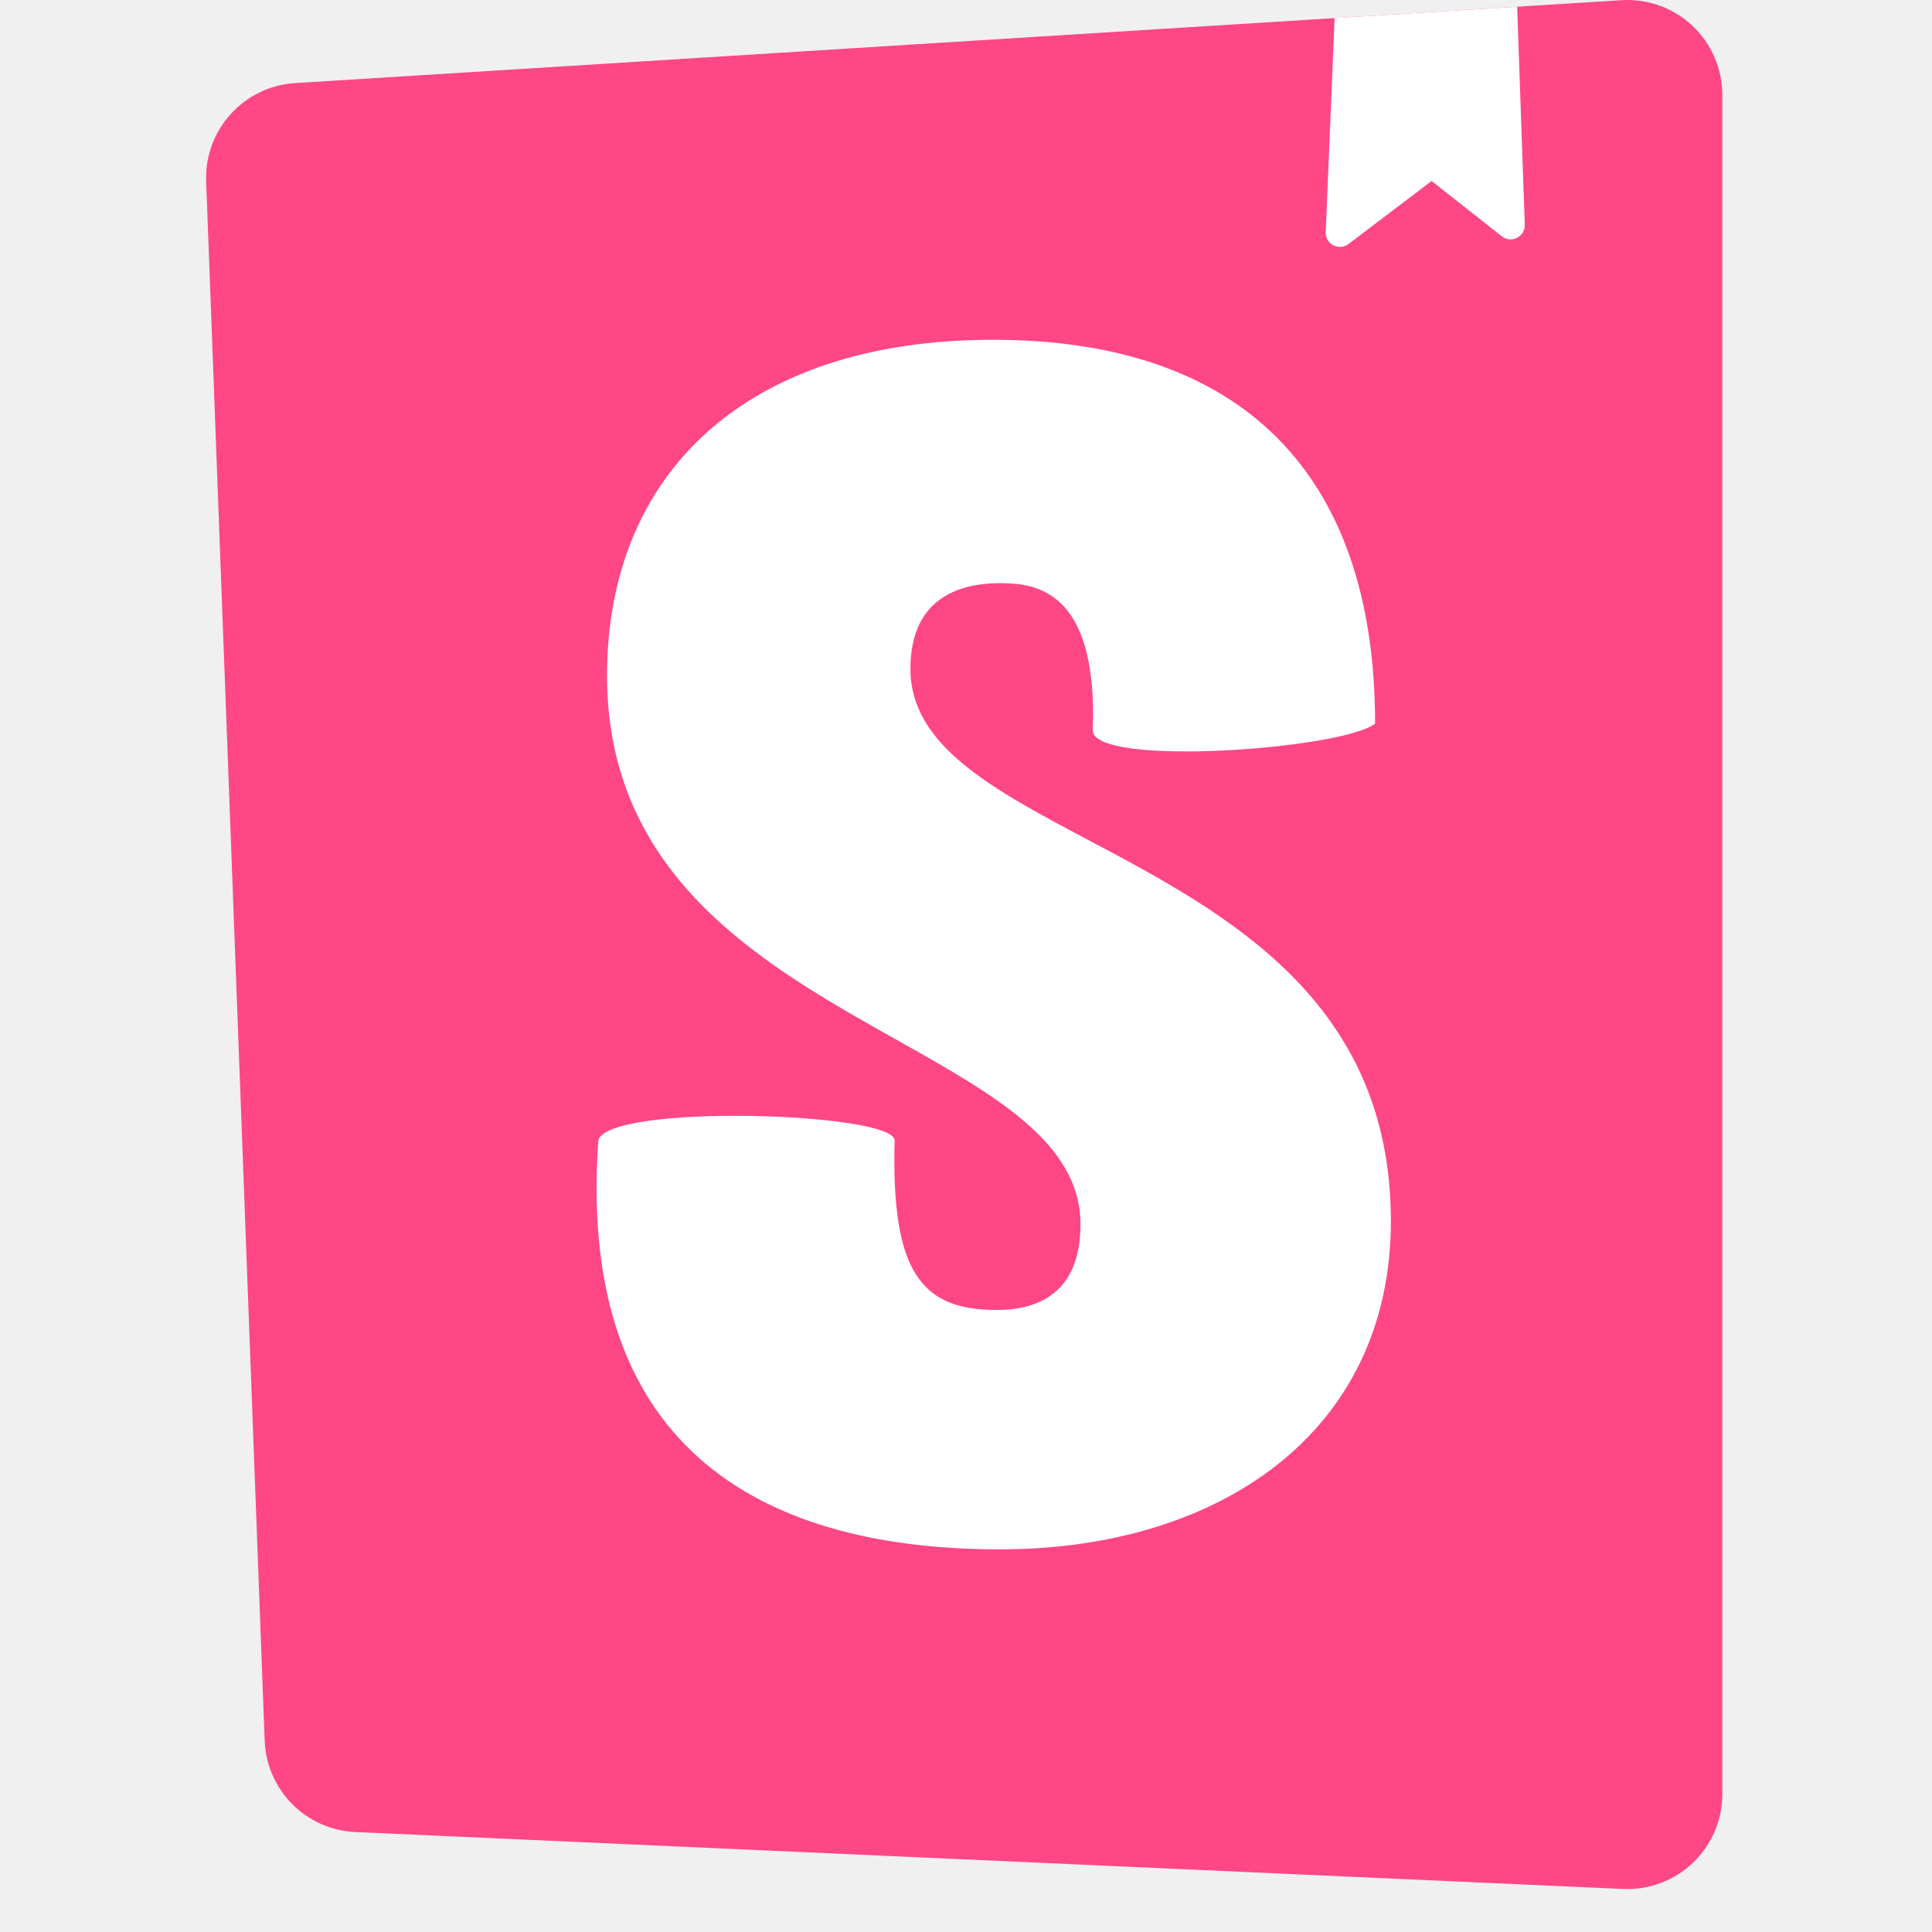
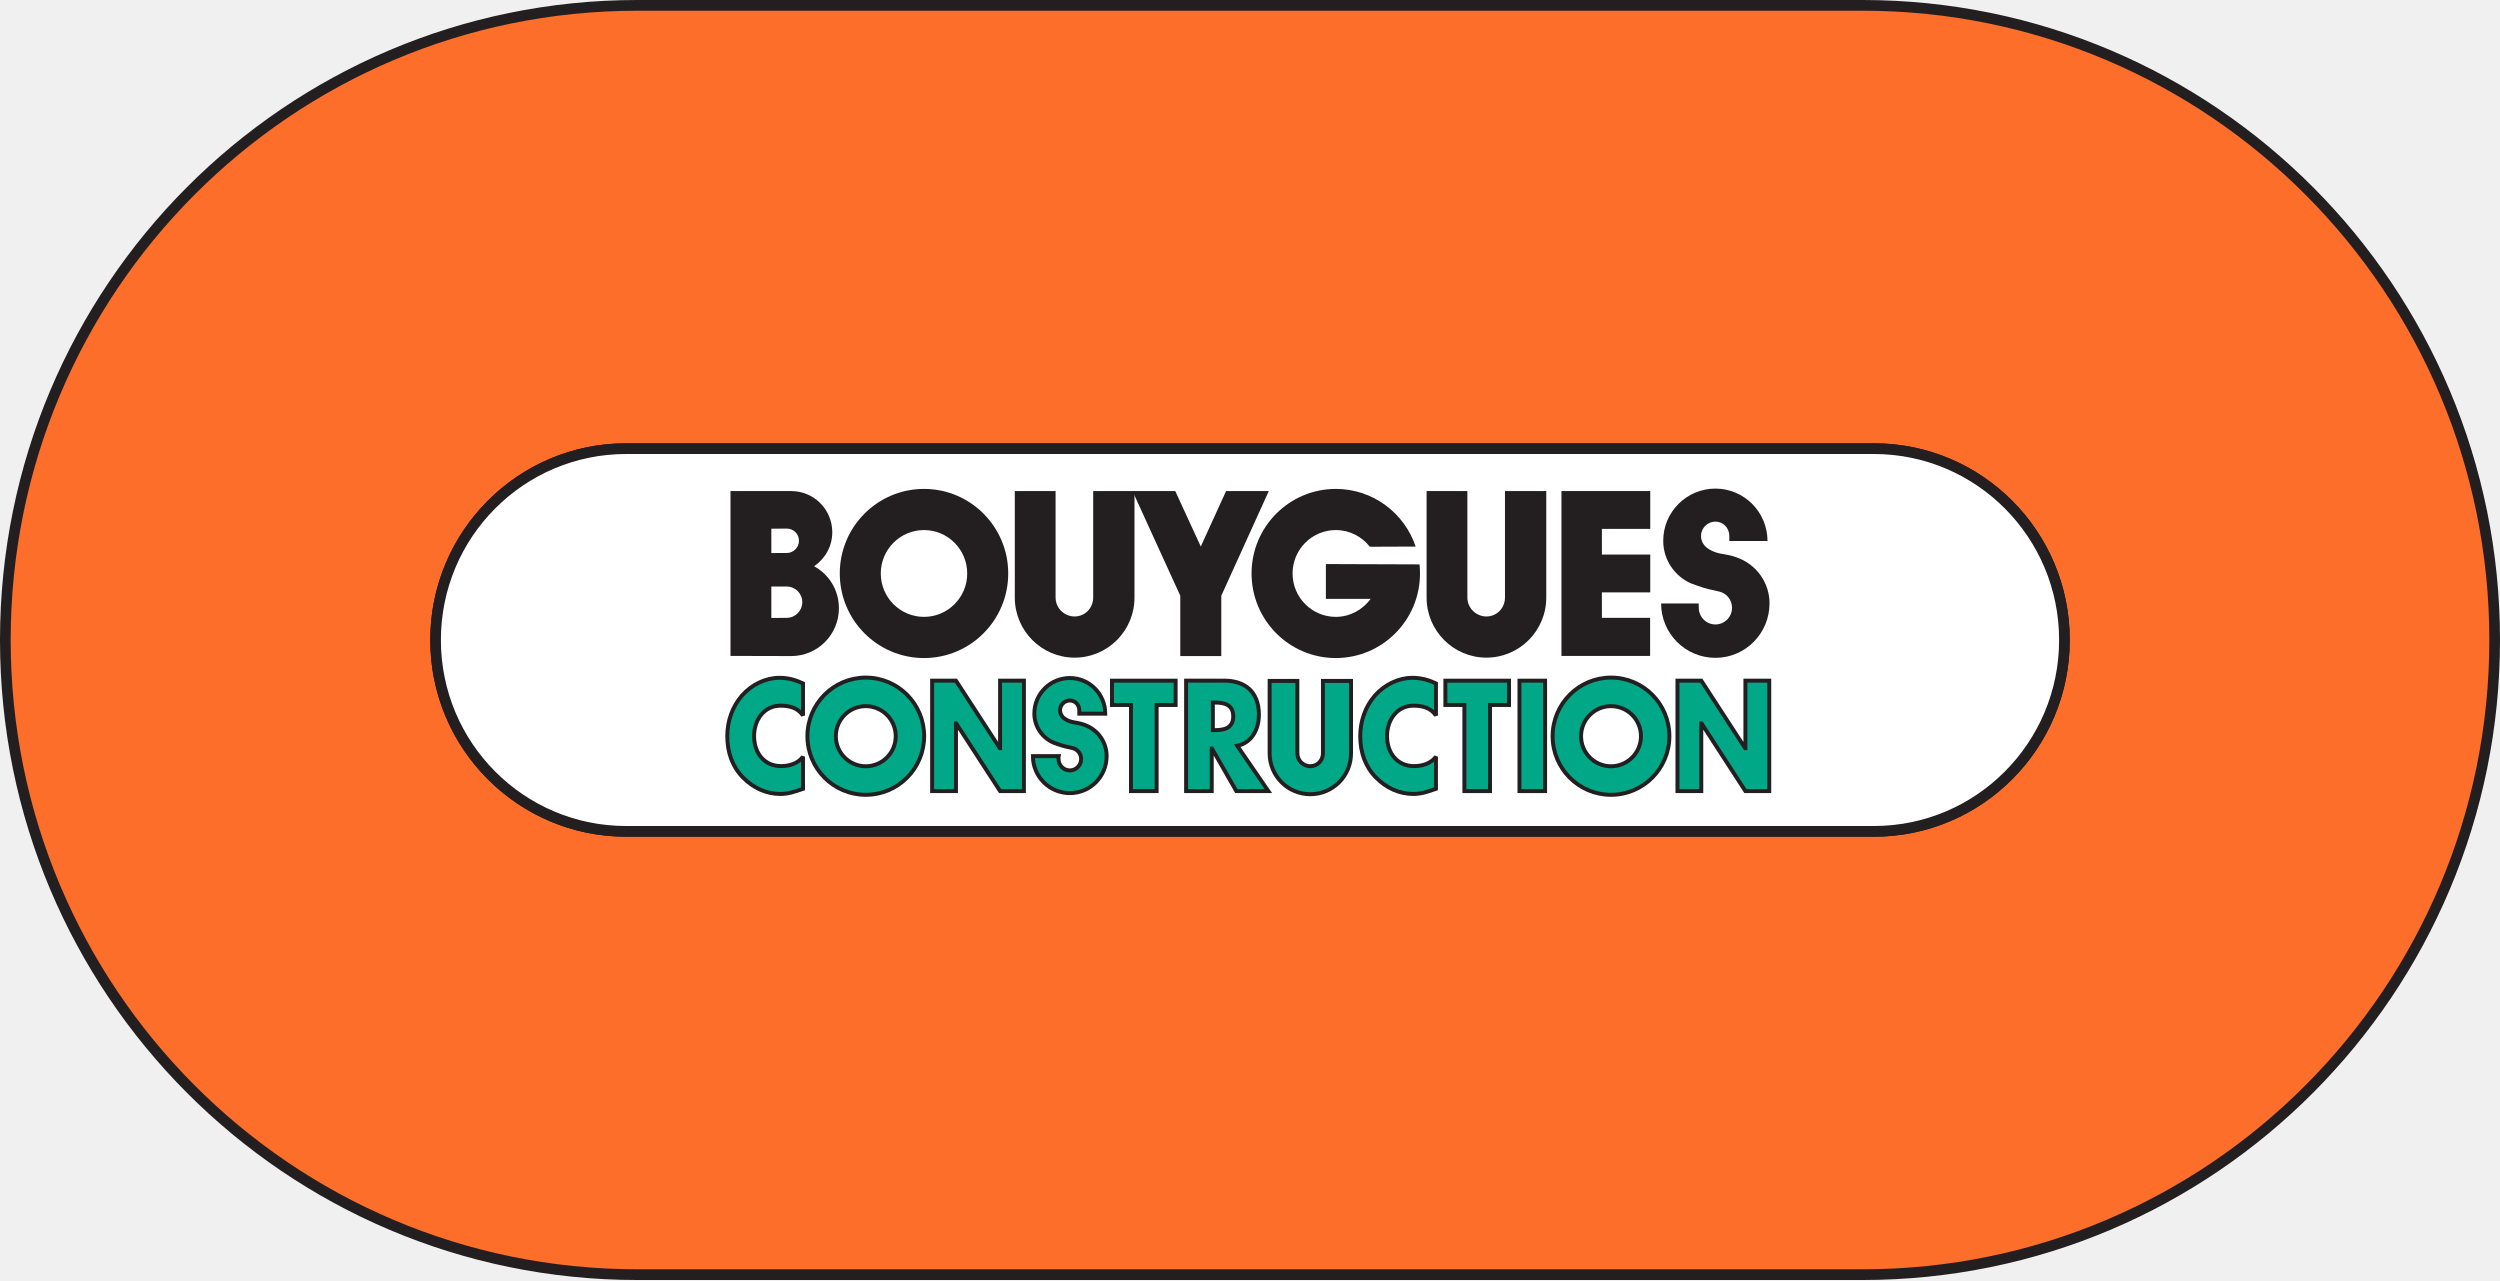
- <svg xmlns="http://www.w3.org/2000/svg" version="1.1" width="164" height="164">
-   <svg width="164" height="164" viewBox="0 0 164 164" fill="none">
-     <path d="M22.467 147.762 17.5 15.402a8.062 8.062 0 0 1 7.553-8.35L137.637.016a8.061 8.061 0 0 1 8.565 8.047v144.23a8.063 8.063 0 0 1-8.424 8.054l-107.615-4.833a8.062 8.062 0 0 1-7.695-7.752Z" fill="#FF4785" />
-     <path fill-rule="evenodd" clip-rule="evenodd" d="m128.785.57-15.495.968-.755 18.172a1.203 1.203 0 0 0 1.928 1.008l7.06-5.354 5.962 4.697a1.202 1.202 0 0 0 1.946-.987L128.785.569Zm-12.059 60.856c-2.836 2.203-23.965 3.707-23.965.57.447-11.969-4.912-12.494-7.889-12.494-2.828 0-7.59.855-7.59 7.267 0 6.534 6.96 10.223 15.13 14.553 11.607 6.15 25.654 13.594 25.654 32.326 0 17.953-14.588 27.871-33.194 27.871-19.201 0-35.981-7.769-34.086-34.702.744-3.163 25.156-2.411 25.156 0-.298 11.114 2.232 14.383 8.633 14.383 4.912 0 7.144-2.708 7.144-7.267 0-6.9-7.252-10.973-15.595-15.657C64.827 81.933 51.53 74.468 51.53 57.34c0-17.098 11.76-28.497 32.747-28.497 20.988 0 32.449 11.224 32.449 32.584Z" fill="#fff" />
-   </svg>
-   <style>@media (prefers-color-scheme: light) { :root { filter: none; } }</style>
+ <svg xmlns="http://www.w3.org/2000/svg" viewBox="0 0 227.651 116.558" height="116.558" width="227.651" xml:space="preserve" version="1.1" id="svg2">
+   <defs id="defs6" />
+   <g transform="matrix(1.25,0,0,-1.25,-6.97168,179.4606)" id="g10">
+     <g transform="scale(0.1,0.1)" id="g12">
+       <path id="path16" style="fill:#ff661f;fill-opacity:0.941;fill-rule:evenodd;stroke:none" d="m 520.082,507.125 c -254.277,0 -460.418,206.992 -460.418,462.324 0,255.341 206.141,462.321 460.418,462.321 l 892.588,0 c 254.29,0 460.42,-206.98 460.42,-462.321 0,-255.332 -206.13,-462.324 -460.42,-462.324 l -892.838,0 0.25,0 z m -8.18,601.735 c -76.672,0 -138.832,-62.41 -138.832,-139.411 0,-76.984 62.16,-139.402 138.832,-139.402 l 908.958,0 c 76.67,0 138.83,62.418 138.83,139.402 0,77.001 -62.16,139.411 -138.83,139.411 l -908.958,0" />
+       <g transform="scale(0.997933,1.00207)" id="g18">
+         <path id="path20" style="fill:none;stroke:#231f20;stroke-width:7.797;stroke-linecap:butt;stroke-linejoin:miter;stroke-miterlimit:2.613;stroke-dasharray:none;stroke-opacity:1" d="m 521.159,506.079 c -254.804,0 -461.371,206.565 -461.371,461.37 0,254.811 206.567,461.371 461.371,461.371 l 894.441,0 c 254.81,0 461.37,-206.56 461.37,-461.371 0,-254.805 -206.56,-461.37 -461.37,-461.37 l -894.691,0 0.25,0 z m -8.196,600.491 c -76.831,0 -139.12,-62.28 -139.12,-139.121 0,-76.825 62.289,-139.115 139.12,-139.115 l 910.837,0 c 76.83,0 139.12,62.29 139.12,139.115 0,76.841 -62.29,139.121 -139.12,139.121 l -910.837,0 z" />
+       </g>
+       <path id="path22" style="fill:#ffffff;fill-opacity:1;fill-rule:evenodd;stroke:none" d="m 511.902,1108.86 c -76.672,0 -138.828,-62.41 -138.828,-139.411 0,-76.984 62.156,-139.402 138.828,-139.402 l 908.958,0 c 76.67,0 138.83,62.418 138.83,139.402 0,77.001 -62.16,139.411 -138.83,139.411 l -908.958,0" />
+       <g transform="scale(0.997933,1.00207)" id="g24">
+         <path id="path26" style="fill:none;stroke:#231f20;stroke-width:7.797;stroke-linecap:butt;stroke-linejoin:miter;stroke-miterlimit:2.613;stroke-dasharray:none;stroke-opacity:1" d="m 512.963,1106.57 c -76.831,0 -139.116,-62.28 -139.116,-139.121 0,-76.825 62.285,-139.115 139.116,-139.115 l 910.837,0 c 76.83,0 139.12,62.29 139.12,139.115 0,76.841 -62.29,139.121 -139.12,139.121 l -910.837,0 z" />
+       </g>
+       <path id="path28" style="fill:#00a888;fill-opacity:1;fill-rule:evenodd;stroke:none" d="m 640.754,914.43 c -3.824,5.738 -10.031,7.183 -16.434,7.183 -11.472,0 -19.207,-9.785 -19.207,-22.226 0,-12.649 7.832,-21.793 19.492,-21.793 6.118,0 12.227,1.652 16.149,6.867 l 0,-23.426 c -6.207,-2.137 -10.707,-3.738 -16.531,-3.738 -10.035,0 -19.59,4.269 -27.051,11.859 -7.942,8.008 -11.578,18.43 -11.578,30.344 0,10.949 3.734,21.473 10.621,29.375 7.078,8.121 17.308,13.035 27.433,13.035 6.02,0 11.563,-1.496 17.106,-4.062 l 0,-23.418" />
+       <g transform="scale(0.997933,1.00207)" id="g30">
+         <path id="path32" style="fill:none;stroke:#231f20;stroke-width:2.888;stroke-linecap:butt;stroke-linejoin:miter;stroke-miterlimit:2.613;stroke-dasharray:none;stroke-opacity:1" d="m 642.081,912.543 c -3.832,5.727 -10.052,7.169 -16.467,7.169 -11.497,0 -19.247,-9.765 -19.247,-22.181 0,-12.622 7.848,-21.748 19.532,-21.748 6.13,0 12.252,1.649 16.182,6.853 l 0,-23.377 c -6.22,-2.133 -10.729,-3.731 -16.565,-3.731 -10.056,0 -19.631,4.261 -27.107,11.835 -7.958,7.991 -11.602,18.392 -11.602,30.281 0,10.927 3.742,21.429 10.643,29.315 7.093,8.104 17.344,13.008 27.49,13.008 6.032,0 11.587,-1.493 17.141,-4.054 l 0,-23.37 z" />
+       </g>
+       <path id="path34" style="fill:#00a888;fill-opacity:1;fill-rule:evenodd;stroke:none" d="m 734.813,939.824 17.367,0 31.957,-49.179 0.179,0 0,49.179 17.364,0 0,-80.437 -17.364,0 -31.961,49.285 -0.175,0 0,-49.285 -17.367,0 0,80.437" />
+       <g transform="scale(0.997933,1.00207)" id="g36">
+         <path id="path38" style="fill:none;stroke:#231f20;stroke-width:2.888;stroke-linecap:butt;stroke-linejoin:miter;stroke-miterlimit:2.613;stroke-dasharray:none;stroke-opacity:1" d="m 736.335,937.885 17.403,0 32.023,-49.078 0.18,0 0,49.078 17.399,0 0,-80.271 -17.399,0 -32.027,49.183 -0.176,0 0,-49.183 -17.403,0 0,80.271 z" />
+       </g>
+       <path id="path40" style="fill:#00a888;fill-opacity:1;fill-rule:evenodd;stroke:none" d="m 898.348,859.387 -18.672,0 0,62.734 -13.844,0 0,17.695 46.363,0 0,-17.695 -13.847,0 0,-62.734" />
+       <g transform="scale(0.997933,1.00207)" id="g42">
+         <path id="path44" style="fill:none;stroke:#231f20;stroke-width:2.888;stroke-linecap:butt;stroke-linejoin:miter;stroke-miterlimit:2.613;stroke-dasharray:none;stroke-opacity:1" d="m 900.209,857.614 -18.711,0 0,62.605 -13.872,0 0,17.659 46.459,0 0,-17.659 -13.876,0 0,-62.605 z" />
+       </g>
+       <path id="path46" style="fill:#00a888;fill-opacity:1;fill-rule:evenodd;stroke:none" d="m 939.32,923.871 1.821,0 c 6.129,0 13.027,-1.277 13.027,-10.035 0,-8.754 -6.898,-10.035 -13.027,-10.035 l -1.821,0 0,20.07 z m 17.762,-31.5 c 10.234,2.035 15.785,11.645 15.785,22.742 0,17.157 -10.808,24.711 -25.07,24.711 l -27.969,0 0,-80.437 18.676,0 0,30.961 0.191,0 17.719,-30.961 23.336,0 -22.668,32.984" />
+       <g transform="scale(0.997933,1.00207)" id="g48">
+         <path id="path50" style="fill:none;stroke:#231f20;stroke-width:2.888;stroke-linecap:butt;stroke-linejoin:miter;stroke-miterlimit:2.613;stroke-dasharray:none;stroke-opacity:1" d="m 941.266,921.965 1.824,0 c 6.142,0 13.055,-1.275 13.055,-10.014 0,-8.736 -6.913,-10.015 -13.055,-10.015 l -1.824,0 0,20.029 z m 17.799,-31.435 c 10.255,2.031 15.818,11.621 15.818,22.695 0,17.121 -10.831,24.66 -25.123,24.66 l -28.026,0 0,-80.271 18.714,0 0,30.897 0.192,0 17.755,-30.897 23.385,0 -22.715,32.916 z" />
+       </g>
+       <path id="path52" style="fill:#00a888;fill-opacity:1;fill-rule:evenodd;stroke:none" d="m 1101.85,914.43 c -3.82,5.738 -10.04,7.183 -16.44,7.183 -11.46,0 -19.2,-9.785 -19.2,-22.226 0,-12.649 7.83,-21.793 19.49,-21.793 6.11,0 12.23,1.652 16.15,6.867 l 0,-23.426 c -6.21,-2.137 -10.7,-3.738 -16.53,-3.738 -10.03,0 -19.59,4.269 -27.05,11.859 -7.94,8.008 -11.58,18.43 -11.58,30.344 0,10.949 3.74,21.473 10.62,29.375 7.08,8.121 17.31,13.035 27.43,13.035 6.02,0 11.57,-1.496 17.11,-4.062 l 0,-23.418" />
+       <g transform="scale(0.997933,1.00207)" id="g54">
+         <path id="path56" style="fill:none;stroke:#231f20;stroke-width:2.888;stroke-linecap:butt;stroke-linejoin:miter;stroke-miterlimit:2.613;stroke-dasharray:none;stroke-opacity:1" d="m 1104.13,912.543 c -3.83,5.727 -10.06,7.169 -16.47,7.169 -11.49,0 -19.24,-9.765 -19.24,-22.181 0,-12.622 7.85,-21.748 19.53,-21.748 6.12,0 12.25,1.649 16.18,6.853 l 0,-23.377 c -6.22,-2.133 -10.72,-3.731 -16.56,-3.731 -10.06,0 -19.63,4.261 -27.11,11.835 -7.96,7.991 -11.6,18.392 -11.6,30.281 0,10.927 3.74,21.429 10.64,29.315 7.1,8.104 17.34,13.008 27.49,13.008 6.03,0 11.59,-1.493 17.14,-4.054 l 0,-23.37 z" />
+       </g>
+       <path id="path58" style="fill:#00a888;fill-opacity:1;fill-rule:evenodd;stroke:none" d="m 1141.23,859.387 -18.68,0 0,62.734 -13.84,0 0,17.695 46.36,0 0,-17.695 -13.84,0 0,-62.734" />
+       <g transform="scale(0.997933,1.00207)" id="g60">
+         <path id="path62" style="fill:none;stroke:#231f20;stroke-width:2.888;stroke-linecap:butt;stroke-linejoin:miter;stroke-miterlimit:2.613;stroke-dasharray:none;stroke-opacity:1" d="m 1143.59,857.614 -18.71,0 0,62.605 -13.88,0 0,17.659 46.47,0 0,-17.659 -13.88,0 0,-62.605 z" />
+       </g>
+       <path id="path64" style="fill:#00a888;fill-opacity:1;fill-rule:evenodd;stroke:none" d="m 1162.68,859.387 18.676,0 0,80.438 -18.676,0 0,-80.438 z" />
+       <g transform="scale(0.997933,1.00207)" id="g66">
+         <path id="path68" style="fill:none;stroke:#231f20;stroke-width:2.888;stroke-linecap:butt;stroke-linejoin:miter;stroke-miterlimit:2.613;stroke-dasharray:none;stroke-opacity:1" d="m 1183.8,857.614 -18.71,0 0,80.271 18.71,0 0,-80.271 z" />
+       </g>
+       <path id="path70" style="fill:#00a888;fill-opacity:1;fill-rule:evenodd;stroke:none" d="m 1277.77,939.824 17.37,0 31.95,-49.179 0.18,0 0,49.179 17.37,0 0,-80.437 -17.37,0 -31.95,49.285 -0.18,0 0,-49.285 -17.37,0 0,80.437" />
+       <g transform="scale(0.997933,1.00207)" id="g72">
+         <path id="path74" style="fill:none;stroke:#231f20;stroke-width:2.888;stroke-linecap:butt;stroke-linejoin:miter;stroke-miterlimit:2.613;stroke-dasharray:none;stroke-opacity:1" d="m 1280.42,937.885 17.4,0 32.02,-49.078 0.18,0 0,49.078 17.41,0 0,-80.271 -17.41,0 -32.02,49.183 -0.18,0 0,-49.183 -17.4,0 0,80.271 z" />
+       </g>
+       <path id="path76" style="fill:#00a888;fill-opacity:1;fill-rule:evenodd;stroke:none" d="m 837.152,890.719 c -3.129,0.75 -2.609,0.621 -5.328,1.203 -2.707,0.586 -8.679,2.816 -8.679,2.816 -8.145,3.52 -13.864,11.668 -13.864,21.153 0,14.316 11.602,25.859 25.852,25.859 14.25,0 25.801,-11.645 25.801,-25.953 l -18.907,0 0,2.437 c 0,3.957 -2.953,7.164 -6.894,7.164 -3.938,0 -7.137,-3.207 -7.137,-7.164 0,-1.882 0.754,-3.609 1.93,-4.886 0,0 1.84,-2.172 6.094,-3.403 3.285,-0.949 6.007,-0.715 11.109,-2.851 l 0.004,0.011 c 8.637,-3.628 14.801,-12.195 14.801,-22.183 0,-14.918 -11.946,-27.008 -26.801,-27.008 -14.852,0 -26.899,12.031 -26.899,26.945 l 18.688,0 c -0.172,-0.664 -0.02,-1.425 -0.02,-2.14 0,-4.567 3.684,-8.266 8.231,-8.266 4.551,0 8.234,3.699 8.234,8.266 0,3.879 -2.629,7.109 -6.215,8" />
+       <g transform="scale(0.997933,1.00207)" id="g78">
+         <path id="path80" style="fill:none;stroke:#231f20;stroke-width:2.888;stroke-linecap:butt;stroke-linejoin:miter;stroke-miterlimit:2.613;stroke-dasharray:none;stroke-opacity:1" d="m 838.887,888.881 c -3.136,0.749 -2.615,0.62 -5.34,1.201 -2.712,0.585 -8.697,2.81 -8.697,2.81 -8.162,3.513 -13.892,11.644 -13.892,21.109 0,14.287 11.625,25.806 25.905,25.806 14.279,0 25.854,-11.62 25.854,-25.899 l -18.945,0 0,2.432 c 0,3.949 -2.96,7.149 -6.909,7.149 -3.946,0 -7.152,-3.2 -7.152,-7.149 0,-1.879 0.756,-3.602 1.934,-4.877 0,0 1.844,-2.167 6.106,-3.395 3.292,-0.947 6.021,-0.713 11.133,-2.846 l 0.004,0.012 c 8.654,-3.621 14.831,-12.17 14.831,-22.138 0,-14.887 -11.97,-26.952 -26.856,-26.952 -14.882,0 -26.954,12.007 -26.954,26.89 l 18.726,0 c -0.172,-0.663 -0.02,-1.423 -0.02,-2.136 0,-4.557 3.692,-8.249 8.248,-8.249 4.56,0 8.251,3.692 8.251,8.249 0,3.871 -2.634,7.094 -6.227,7.983 z" />
+       </g>
+       <path id="path82" style="fill:#00a888;fill-opacity:1;fill-rule:evenodd;stroke:none" d="m 1039.97,886.867 c 0,-16.437 -13.27,-29.765 -29.64,-29.765 -16.373,0 -29.646,13.328 -29.646,29.765 l 0,52.766 20.206,0 0,-52.766 c 0,-5.176 4.28,-9.371 9.44,-9.371 5.15,0 9.19,4.195 9.19,9.371 l 0,52.766 20.45,0 0,-52.766" />
+       <g transform="scale(0.997933,1.00207)" id="g84">
+         <path id="path86" style="fill:none;stroke:#231f20;stroke-width:2.888;stroke-linecap:butt;stroke-linejoin:miter;stroke-miterlimit:2.613;stroke-dasharray:none;stroke-opacity:1" d="m 1042.13,885.038 c 0,-16.404 -13.3,-29.705 -29.71,-29.705 -16.404,0 -29.705,13.301 -29.705,29.705 l 0,52.656 20.245,0 0,-52.656 c 0,-5.166 4.29,-9.352 9.46,-9.352 5.17,0 9.21,4.186 9.21,9.352 l 0,52.656 20.5,0 0,-52.656 z" />
+       </g>
+       <path id="path88" style="fill:#00a888;fill-opacity:1;fill-rule:evenodd;stroke:none" d="m 664.66,899.367 c 0,12.102 9.77,21.903 21.82,21.903 12.051,0 21.821,-9.801 21.821,-21.903 0,-12.101 -9.77,-21.906 -21.821,-21.906 -12.05,0 -21.82,9.805 -21.82,21.906 z m 21.82,-42.695 c 23.485,0 42.516,19.121 42.516,42.695 0,23.582 -19.031,42.696 -42.516,42.696 -23.48,0 -42.515,-19.114 -42.515,-42.696 0,-23.574 19.035,-42.695 42.515,-42.695" />
+       <g transform="scale(0.997933,1.00207)" id="g90">
+         <path id="path92" style="fill:none;stroke:#231f20;stroke-width:2.888;stroke-linecap:butt;stroke-linejoin:miter;stroke-miterlimit:2.613;stroke-dasharray:none;stroke-opacity:1" d="m 666.037,897.512 c 0,12.076 9.79,21.857 21.866,21.857 12.075,0 21.865,-9.781 21.865,-21.857 0,-12.077 -9.79,-21.861 -21.865,-21.861 -12.076,0 -21.866,9.784 -21.866,21.861 z m 21.866,-42.607 c 23.533,0 42.603,19.081 42.603,42.607 0,23.533 -19.07,42.607 -42.603,42.607 -23.53,0 -42.604,-19.074 -42.604,-42.607 0,-23.526 19.074,-42.607 42.604,-42.607 z" />
+       </g>
+       <path id="path94" style="fill:#00a888;fill-opacity:1;fill-rule:evenodd;stroke:none" d="m 1207.54,899.367 c 0,12.102 9.77,21.903 21.82,21.903 12.05,0 21.82,-9.801 21.82,-21.903 0,-12.101 -9.77,-21.906 -21.82,-21.906 -12.05,0 -21.82,9.805 -21.82,21.906 z m 21.82,-42.695 c 23.48,0 42.52,19.121 42.52,42.695 0,23.582 -19.04,42.696 -42.52,42.696 -23.48,0 -42.52,-19.114 -42.52,-42.696 0,-23.574 19.04,-42.695 42.52,-42.695" />
+       <g transform="scale(0.997933,1.00207)" id="g96">
+         <path id="path98" style="fill:none;stroke:#231f20;stroke-width:2.888;stroke-linecap:butt;stroke-linejoin:miter;stroke-miterlimit:2.613;stroke-dasharray:none;stroke-opacity:1" d="m 1210.04,897.512 c 0,12.076 9.79,21.857 21.87,21.857 12.08,0 21.87,-9.781 21.87,-21.857 0,-12.077 -9.79,-21.861 -21.87,-21.861 -12.08,0 -21.87,9.784 -21.87,21.861 z m 21.87,-42.607 c 23.53,0 42.61,19.081 42.61,42.607 0,23.533 -19.08,42.607 -42.61,42.607 -23.53,0 -42.61,-19.074 -42.61,-42.607 0,-23.526 19.08,-42.607 42.61,-42.607 z" />
+       </g>
+       <path id="path100" style="fill:#231f20;fill-opacity:1;fill-rule:evenodd;stroke:none" d="m 697.406,1017.91 c 0,17.47 14.098,31.63 31.485,31.63 17.386,0 31.484,-14.16 31.484,-31.63 0,-17.45 -14.098,-31.605 -31.484,-31.605 -17.387,0 -31.485,14.155 -31.485,31.605 z m 31.485,-61.601 c 33.886,0 61.355,27.582 61.355,61.601 0,34.03 -27.469,61.61 -61.355,61.61 -33.883,0 -61.352,-27.58 -61.352,-61.61 0,-34.019 27.469,-61.601 61.352,-61.601" />
+       <path id="path102" style="fill:#231f20;fill-opacity:1;fill-rule:evenodd;stroke:none" d="m 1089.88,1024.54 c 0.23,-2.17 0.34,-4.38 0.34,-6.63 0,-34.019 -27.46,-61.601 -61.34,-61.601 -33.892,0 -61.364,27.582 -61.364,61.601 0,34.03 27.472,61.61 61.364,61.61 27.05,0 50.02,-17.59 58.17,-42 l -33.38,-0.13 c -5.76,7.39 -14.73,12.15 -24.79,12.15 -17.4,0 -31.489,-14.16 -31.489,-31.63 0,-17.45 14.089,-31.605 31.489,-31.605 10.41,0 19.66,5.281 25.39,13.113 l -32.61,0 c 0,1.312 0,25.362 0,25.362 l 68.22,-0.24" />
+       <path id="path104" style="fill:#231f20;fill-opacity:1;fill-rule:evenodd;stroke:none" d="m 882.227,1000.38 c 0,-24.181 -19.52,-43.775 -43.598,-43.775 -24.078,0 -43.59,19.594 -43.59,43.775 l 0,77.59 29.707,0 0,-77.59 c 0,-7.614 6.305,-13.782 13.883,-13.782 7.582,0 13.512,6.168 13.512,13.782 l 0,77.59 30.086,0 0,-77.59" />
+       <path id="path106" style="fill:#231f20;fill-opacity:1;fill-rule:evenodd;stroke:none" d="m 1182.2,1000.38 c 0,-24.181 -19.52,-43.775 -43.59,-43.775 -24.07,0 -43.59,19.594 -43.59,43.775 l 0,77.59 29.71,0 0,-77.59 c 0,-7.614 6.31,-13.782 13.88,-13.782 7.58,0 13.51,6.168 13.51,13.782 l 0,77.59 30.08,0 0,-77.59" />
+       <path id="path108" style="fill:#231f20;fill-opacity:1;fill-rule:evenodd;stroke:none" d="m 1257.95,1077.96 0,-27.56 -35.22,0 0,-18.7 35.22,0 0,-27.56 -35.23,0 0,-18.535 35.14,0 0,-27.753 -64.59,0 0,120.108 64.68,0" />
+       <path id="path110" style="fill:#231f20;fill-opacity:1;fill-rule:evenodd;stroke:none" d="m 1308.39,1004.7 c -4.6,1.11 -3.84,0.92 -7.83,1.78 -3.98,0.86 -12.76,4.14 -12.76,4.14 -11.98,5.18 -20.39,17.16 -20.39,31.11 0,21.04 17.06,38.02 38.02,38.02 20.95,0 37.94,-17.12 37.94,-38.16 l -27.81,0 0,3.58 c 0,5.82 -4.34,10.53 -10.13,10.53 -5.8,0 -10.5,-4.71 -10.5,-10.53 0,-2.76 1.1,-5.31 2.83,-7.19 0,0 2.71,-3.19 8.97,-5 4.82,-1.39 8.83,-1.05 16.33,-4.19 l 0.01,0.01 c 12.7,-5.34 21.77,-17.92 21.77,-32.616 0,-21.942 -17.57,-39.719 -39.41,-39.719 -21.85,0 -39.56,17.687 -39.56,39.625 l 27.48,0 c -0.25,-0.977 -0.04,-2.094 -0.04,-3.149 0,-6.714 5.42,-12.16 12.12,-12.16 6.68,0 12.1,5.446 12.1,12.16 0,5.704 -3.87,10.449 -9.14,11.759" />
+       <path id="path112" style="fill:#231f20;fill-opacity:1;fill-rule:evenodd;stroke:none" d="m 587.918,1077.97 0,-120.107 44.285,-0.109 c 19.168,0 34.711,15.605 34.711,34.855 0,13.231 -7.246,24.661 -18.074,30.571 7.933,5.39 13.234,14.43 13.234,24.77 0,16.56 -13.371,29.99 -29.871,29.99 l -44.285,0.03 z m 29.762,-92.462 0,22.872 11.25,0 0,0.01 c 6.242,0 11.3,-5.08 11.3,-11.347 0,-6.27 -5.058,-11.441 -11.3,-11.441 l -11.25,-0.094 z m 11.25,65.112 c 4.902,0 8.879,-3.9 8.879,-8.82 0,-4.92 -3.977,-8.96 -8.879,-8.96 l -11.25,-0.04 0,17.73 11.25,0.09" />
+       <path id="path114" style="fill:#231f20;fill-opacity:1;fill-rule:evenodd;stroke:none" d="m 945.461,957.754 0,43.946 34.609,76.26 -31.117,0 -18.43,-40.41 -18.605,40.41 -31.141,0 34.813,-76.26 0,-43.946 29.871,0" />
+     </g>
+   </g>
</svg>
